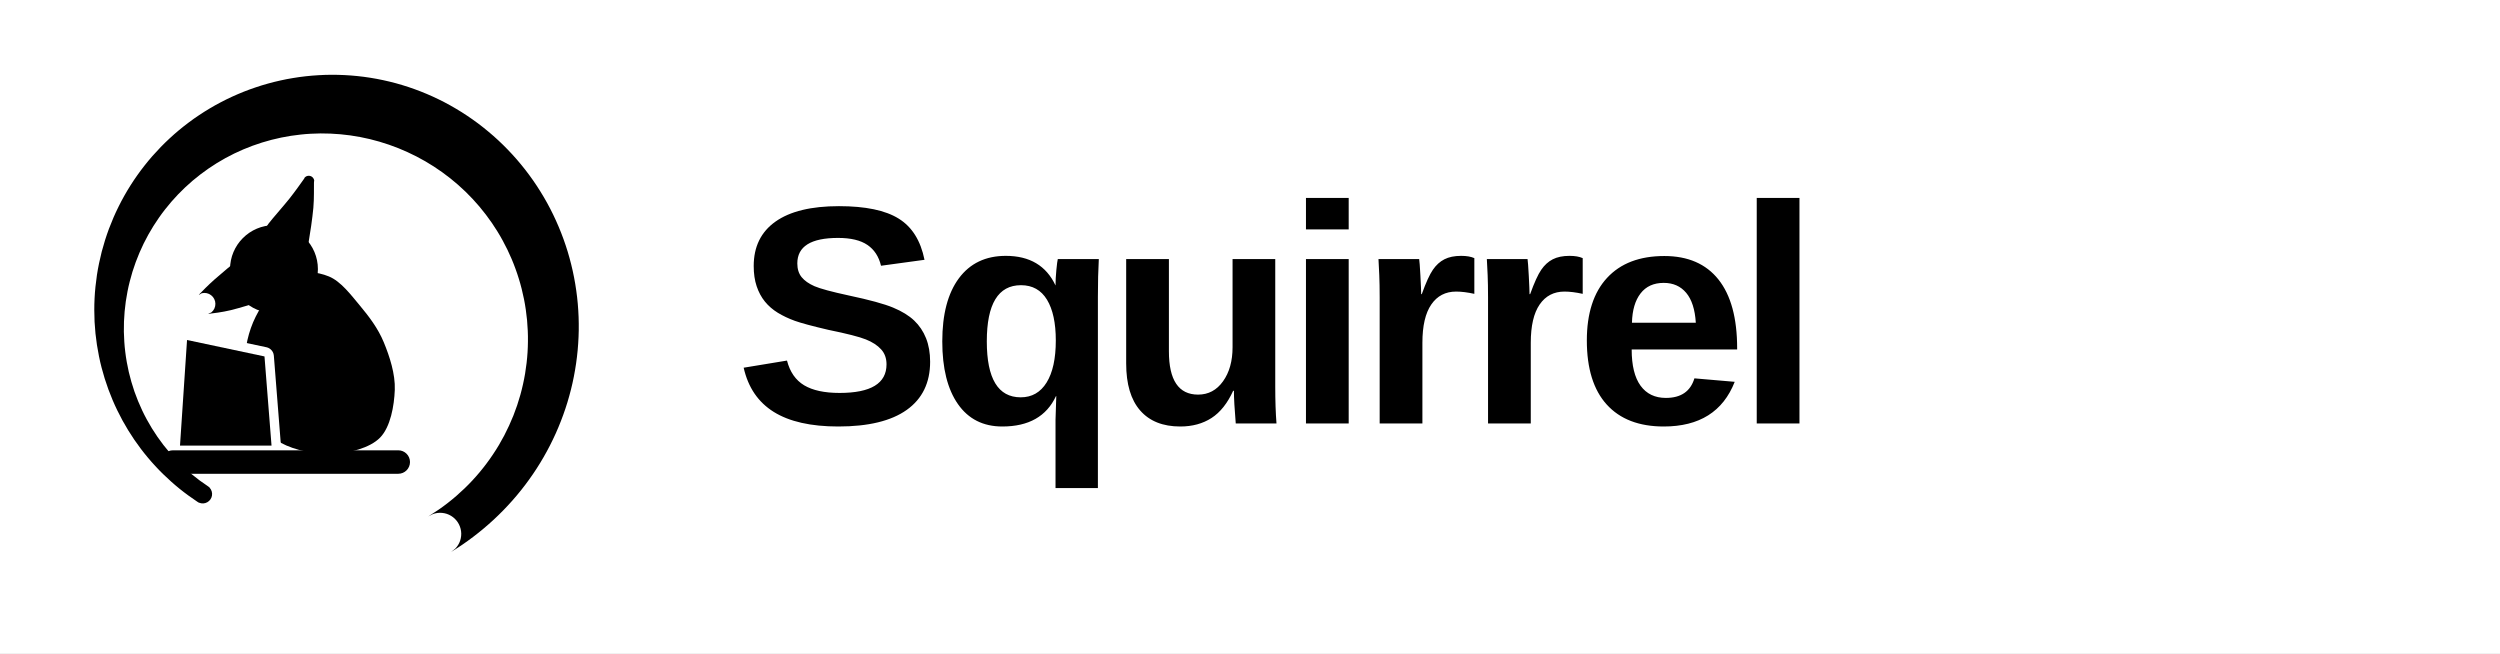
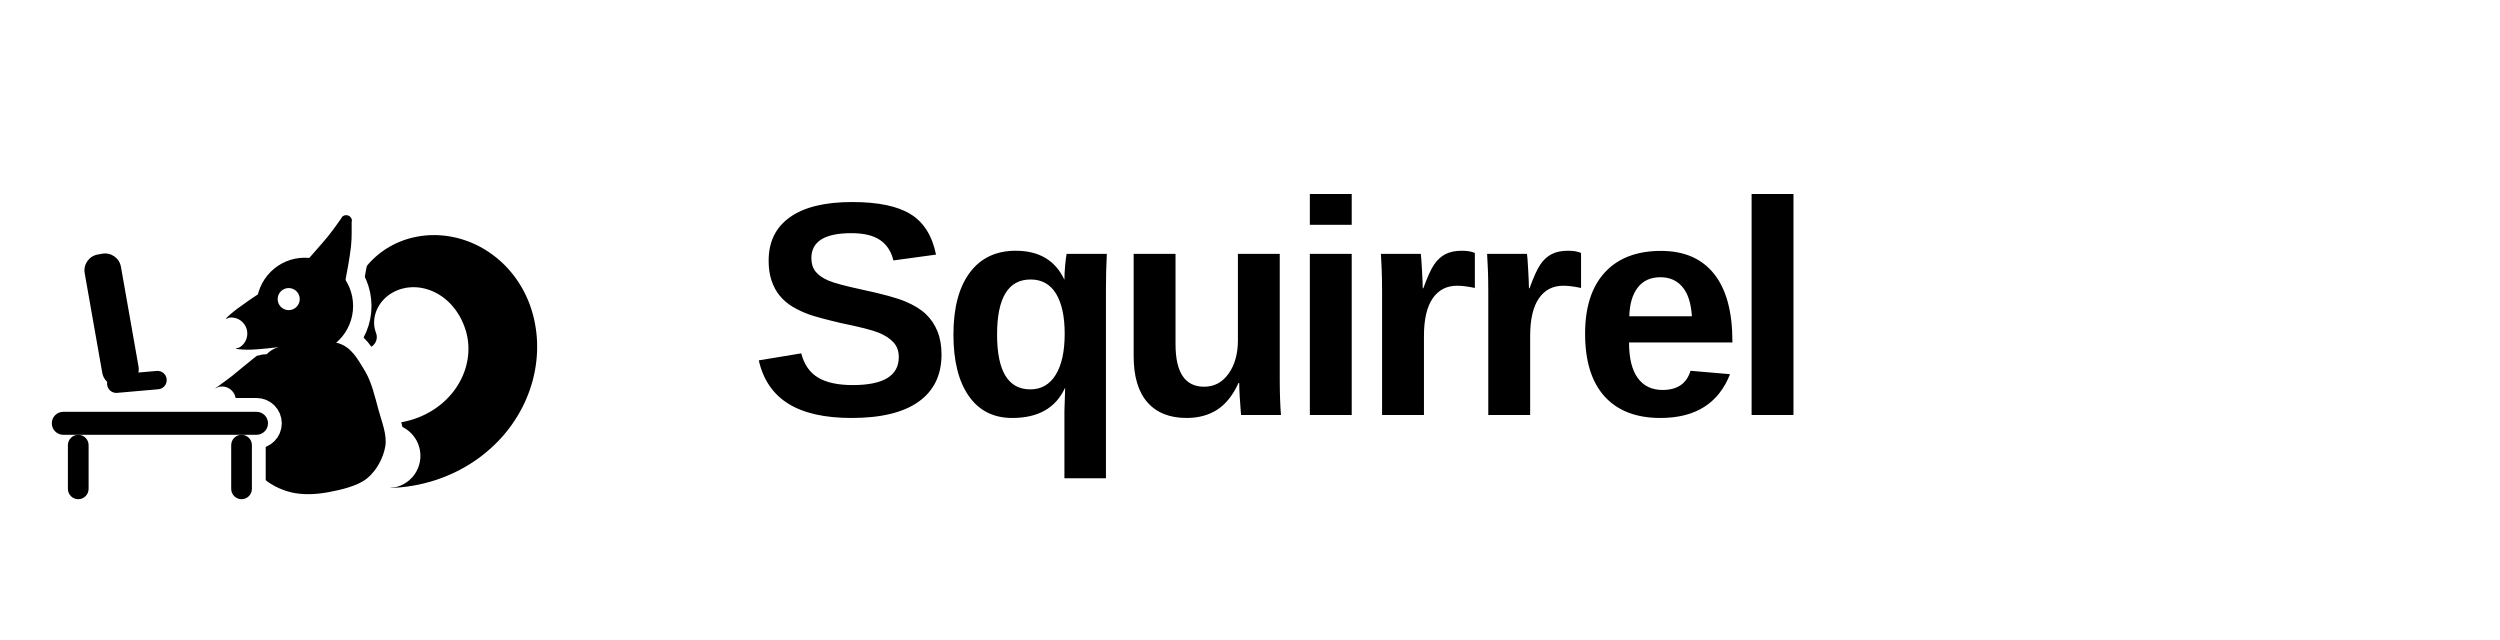
- <svg xmlns="http://www.w3.org/2000/svg" viewBox="0 0 980 256" width="980" height="256">
-   <rect width="980" height="256" fill="#FFFFFF" />
-   <g fill="#000000" transform="translate(8,10) scale(0.92)">
-     <path d="M183.74,224.17 C184.25,223.88 186.81,222.23 188.35,221.18 C189.89,220.12 191.47,218.99 192.98,217.84 C194.50,216.68 195.99,215.50 197.44,214.27 C198.90,213.05 200.33,211.79 201.72,210.50 C203.11,209.21 204.47,207.88 205.80,206.52 C207.12,205.16 208.42,203.77 209.67,202.35 C210.93,200.93 212.15,199.47 213.33,197.99 C214.51,196.51 215.66,195.00 216.76,193.46 C217.87,191.92 218.94,190.36 219.96,188.77 C220.99,187.18 221.98,185.56 222.92,183.92 C223.87,182.28 224.77,180.62 225.63,178.94 C226.49,177.25 227.31,175.55 228.09,173.82 C228.86,172.10 229.60,170.35 230.28,168.59 C230.97,166.83 231.61,165.05 232.21,163.26 C232.81,161.47 233.36,159.66 233.86,157.84 C234.37,156.02 234.83,154.18 235.24,152.34 C235.65,150.50 236.02,148.64 236.33,146.78 C236.65,144.92 236.92,143.05 237.14,141.17 C237.37,139.30 237.54,137.42 237.66,135.53 C237.79,133.65 237.87,131.76 237.90,129.87 C237.92,127.99 237.91,126.10 237.84,124.21 C237.77,122.32 237.65,120.44 237.49,118.56 C237.32,116.68 237.11,114.80 236.84,112.93 C236.58,111.06 236.27,109.20 235.91,107.35 C235.55,105.49 235.15,103.65 234.69,101.82 C234.24,99.99 233.73,98.16 233.19,96.36 C232.64,94.56 232.04,92.76 231.40,90.99 C230.76,89.22 230.07,87.46 229.33,85.72 C228.60,83.98 227.82,82.26 227.00,80.57 C226.18,78.87 225.31,77.20 224.40,75.55 C223.49,73.90 222.53,72.27 221.53,70.67 C220.54,69.07 219.50,67.50 218.42,65.95 C217.34,64.41 216.22,62.89 215.07,61.41 C213.91,59.93 212.71,58.47 211.48,57.05 C210.24,55.63 208.97,54.24 207.66,52.89 C206.36,51.54 205.01,50.22 203.64,48.94 C202.26,47.66 200.85,46.42 199.41,45.22 C197.97,44.01 196.50,42.85 195.00,41.72 C193.50,40.60 191.96,39.51 190.40,38.47 C188.85,37.43 187.26,36.43 185.65,35.48 C184.04,34.52 182.40,33.61 180.75,32.74 C179.09,31.88 177.41,31.06 175.71,30.28 C174.01,29.51 172.29,28.78 170.56,28.10 C168.82,27.42 167.07,26.79 165.30,26.20 C163.53,25.62 161.75,25.08 159.96,24.59 C158.16,24.11 156.35,23.67 154.54,23.28 C152.73,22.89 150.90,22.55 149.08,22.26 C147.25,21.97 145.41,21.73 143.57,21.54 C141.74,21.35 139.89,21.21 138.05,21.12 C136.21,21.03 134.37,20.99 132.53,20.99 C130.69,21.00 128.85,21.06 127.02,21.17 C125.19,21.27 123.36,21.43 121.54,21.63 C119.72,21.83 117.91,22.09 116.11,22.39 C114.31,22.68 112.51,23.03 110.74,23.43 C108.96,23.82 107.19,24.26 105.45,24.75 C103.70,25.23 101.96,25.77 100.25,26.35 C98.53,26.92 96.83,27.55 95.15,28.21 C93.48,28.88 91.82,29.59 90.18,30.34 C88.55,31.09 86.93,31.88 85.35,32.72 C83.76,33.55 82.19,34.42 80.66,35.34 C79.12,36.25 77.61,37.21 76.13,38.20 C74.64,39.18 73.19,40.21 71.77,41.28 C70.35,42.34 68.95,43.44 67.59,44.57 C66.23,45.70 64.90,46.87 63.61,48.07 C62.31,49.27 61.05,50.50 59.82,51.76 C58.60,53.02 57.41,54.31 56.25,55.62 C55.10,56.94 53.98,58.29 52.90,59.66 C51.82,61.03 50.77,62.43 49.77,63.85 C48.77,65.26 47.80,66.71 46.88,68.17 C45.95,69.64 45.06,71.13 44.22,72.63 C43.37,74.14 42.57,75.66 41.81,77.20 C41.04,78.74 40.32,80.30 39.64,81.87 C38.96,83.45 38.32,85.03 37.72,86.63 C37.13,88.23 36.57,89.85 36.06,91.47 C35.55,93.09 35.08,94.72 34.65,96.36 C34.23,98.00 33.85,99.65 33.51,101.30 C33.16,102.96 32.87,104.62 32.61,106.28 C32.36,107.94 32.15,109.61 31.98,111.27 C31.81,112.94 31.68,114.61 31.60,116.28 C31.52,117.94 31.47,119.61 31.48,121.27 C31.48,122.93 31.52,124.60 31.60,126.25 C31.69,127.90 31.82,129.56 31.98,131.20 C32.15,132.84 32.36,134.48 32.61,136.10 C32.86,137.73 33.15,139.35 33.48,140.95 C33.80,142.56 34.17,144.16 34.58,145.74 C34.99,147.32 35.44,148.89 35.92,150.44 C36.41,152.00 36.93,153.54 37.49,155.06 C38.05,156.59 38.65,158.09 39.28,159.58 C39.91,161.07 40.58,162.54 41.29,164.00 C41.99,165.45 42.73,166.88 43.50,168.29 C44.27,169.70 45.08,171.09 45.92,172.46 C46.76,173.82 47.63,175.17 48.53,176.49 C49.43,177.81 50.37,179.11 51.33,180.38 C52.29,181.65 53.29,182.89 54.31,184.11 C55.33,185.33 56.38,186.53 57.46,187.69 C58.53,188.86 59.64,189.99 60.77,191.10 C61.90,192.21 63.06,193.29 64.24,194.34 C65.42,195.39 66.62,196.42 67.85,197.41 C69.08,198.40 70.34,199.37 71.60,200.28 C72.86,201.20 74.63,202.41 75.39,202.92 C76.16,203.43 75.91,203.23 76.18,203.34 C76.46,203.45 76.75,203.54 77.04,203.58 C77.34,203.63 77.64,203.64 77.94,203.63 C78.23,203.61 78.54,203.55 78.82,203.47 C79.10,203.38 79.39,203.26 79.64,203.12 C79.90,202.97 80.15,202.79 80.37,202.59 C80.59,202.39 80.79,202.16 80.96,201.92 C81.13,201.68 81.28,201.41 81.39,201.13 C81.50,200.86 81.58,200.56 81.63,200.27 C81.68,199.98 81.69,199.67 81.67,199.37 C81.65,199.08 81.60,198.78 81.51,198.49 C81.43,198.21 81.31,197.93 81.16,197.67 C81.02,197.41 80.84,197.16 80.64,196.94 C80.44,196.72 80.68,196.87 79.96,196.35 C79.25,195.83 77.52,194.69 76.35,193.83 C75.18,192.96 74.06,192.08 72.95,191.16 C71.85,190.25 70.76,189.29 69.71,188.32 C68.65,187.34 67.62,186.33 66.62,185.29 C65.62,184.25 64.64,183.19 63.70,182.10 C62.75,181.01 61.83,179.89 60.95,178.75 C60.07,177.61 59.21,176.44 58.39,175.25 C57.57,174.06 56.78,172.85 56.02,171.62 C55.26,170.39 54.54,169.13 53.85,167.86 C53.16,166.59 52.50,165.30 51.88,163.99 C51.27,162.69 50.68,161.36 50.13,160.02 C49.58,158.69 49.07,157.33 48.59,155.97 C48.12,154.60 47.68,153.22 47.28,151.83 C46.88,150.44 46.51,149.04 46.18,147.63 C45.86,146.23 45.57,144.81 45.32,143.38 C45.07,141.96 44.85,140.53 44.68,139.10 C44.50,137.66 44.36,136.22 44.27,134.78 C44.17,133.34 44.11,131.90 44.08,130.45 C44.06,129.01 44.08,127.57 44.13,126.13 C44.19,124.69 44.28,123.25 44.41,121.81 C44.54,120.38 44.71,118.94 44.91,117.52 C45.12,116.09 45.36,114.67 45.64,113.26 C45.92,111.85 46.23,110.45 46.59,109.05 C46.94,107.66 47.33,106.28 47.75,104.90 C48.18,103.53 48.64,102.17 49.13,100.83 C49.63,99.48 50.16,98.15 50.72,96.83 C51.28,95.51 51.88,94.21 52.51,92.92 C53.14,91.64 53.81,90.37 54.50,89.12 C55.20,87.87 55.92,86.64 56.68,85.43 C57.44,84.22 58.23,83.03 59.05,81.86 C59.87,80.69 60.71,79.54 61.59,78.42 C62.47,77.29 63.37,76.19 64.30,75.12 C65.24,74.04 66.20,72.99 67.18,71.96 C68.16,70.94 69.18,69.93 70.21,68.96 C71.24,67.99 72.30,67.04 73.38,66.12 C74.47,65.20 75.57,64.31 76.70,63.45 C77.82,62.59 78.97,61.75 80.14,60.95 C81.30,60.15 82.49,59.37 83.69,58.63 C84.90,57.89 86.12,57.17 87.36,56.49 C88.60,55.81 89.86,55.16 91.13,54.54 C92.40,53.93 93.69,53.34 94.98,52.79 C96.28,52.24 97.60,51.72 98.92,51.23 C100.25,50.74 101.58,50.29 102.93,49.87 C104.27,49.45 105.63,49.06 107.00,48.71 C108.36,48.36 109.74,48.04 111.12,47.75 C112.50,47.47 113.88,47.22 115.28,47.00 C116.67,46.78 118.07,46.60 119.47,46.46 C120.87,46.31 122.27,46.19 123.68,46.12 C125.09,46.04 126.50,45.99 127.90,45.98 C129.31,45.97 130.72,46.00 132.13,46.06 C133.54,46.12 134.95,46.21 136.35,46.34 C137.75,46.47 139.16,46.63 140.55,46.82 C141.95,47.02 143.35,47.25 144.73,47.51 C146.12,47.78 147.50,48.07 148.88,48.40 C150.25,48.73 151.62,49.10 152.97,49.49 C154.33,49.89 155.68,50.32 157.02,50.78 C158.36,51.24 159.69,51.74 161.01,52.26 C162.32,52.79 163.63,53.35 164.92,53.94 C166.22,54.53 167.50,55.15 168.76,55.80 C170.03,56.46 171.28,57.14 172.51,57.85 C173.75,58.57 174.97,59.31 176.17,60.09 C177.37,60.87 178.55,61.67 179.72,62.51 C180.88,63.34 182.03,64.21 183.15,65.10 C184.28,66.00 185.38,66.92 186.47,67.87 C187.55,68.82 188.61,69.80 189.65,70.80 C190.68,71.81 191.70,72.84 192.69,73.90 C193.67,74.96 194.64,76.04 195.58,77.15 C196.51,78.26 197.42,79.40 198.31,80.56 C199.19,81.71 200.05,82.90 200.88,84.10 C201.70,85.31 202.50,86.53 203.27,87.78 C204.04,89.03 204.78,90.30 205.48,91.59 C206.19,92.88 206.86,94.19 207.51,95.52 C208.15,96.85 208.76,98.20 209.34,99.56 C209.91,100.92 210.46,102.30 210.96,103.70 C211.47,105.09 211.95,106.51 212.38,107.93 C212.82,109.35 213.23,110.79 213.59,112.24 C213.96,113.69 214.29,115.15 214.58,116.63 C214.87,118.10 215.13,119.58 215.34,121.07 C215.56,122.56 215.74,124.06 215.88,125.56 C216.02,127.06 216.12,128.58 216.18,130.09 C216.25,131.60 216.27,133.12 216.25,134.64 C216.24,136.16 216.18,137.69 216.09,139.21 C215.99,140.73 215.86,142.26 215.68,143.78 C215.51,145.30 215.29,146.82 215.04,148.33 C214.78,149.84 214.49,151.35 214.15,152.86 C213.82,154.36 213.44,155.86 213.03,157.35 C212.61,158.83 212.16,160.32 211.67,161.79 C211.17,163.25 210.64,164.71 210.07,166.16 C209.49,167.60 208.88,169.04 208.23,170.45 C207.58,171.87 206.89,173.28 206.17,174.66 C205.44,176.04 204.68,177.41 203.88,178.76 C203.08,180.11 202.24,181.44 201.36,182.74 C200.49,184.05 199.58,185.34 198.63,186.60 C197.69,187.86 196.71,189.10 195.70,190.31 C194.68,191.52 193.64,192.71 192.56,193.87 C191.48,195.03 190.36,196.16 189.22,197.26 C188.08,198.36 186.90,199.44 185.70,200.48 C184.50,201.52 183.26,202.53 182.00,203.51 C180.75,204.48 179.49,205.41 178.14,206.33 C176.80,207.26 174.33,208.77 173.93,209.08 C173.53,209.38 175.11,208.41 175.73,208.18 C176.36,207.95 177.03,207.78 177.69,207.70 C178.35,207.61 179.04,207.60 179.70,207.67 C180.37,207.73 181.04,207.87 181.68,208.08 C182.31,208.29 182.93,208.58 183.51,208.93 C184.08,209.28 184.62,209.70 185.10,210.16 C185.58,210.63 186.02,211.16 186.38,211.72 C186.75,212.28 187.05,212.89 187.28,213.52 C187.51,214.15 187.68,214.81 187.76,215.48 C187.85,216.14 187.86,216.83 187.79,217.49 C187.73,218.16 187.59,218.83 187.38,219.46 C187.17,220.10 186.88,220.72 186.53,221.29 C186.18,221.86 185.76,222.41 185.30,222.89 C184.83,223.37 183.23,224.45 183.74,224.17 Z" />
-     <path d="M144.70,119.40 C140.80,114.72 136.51,109.00 131.44,106.92 C126.37,104.84 119.48,104.06 114.28,106.92 C109.08,109.78 103.36,117.84 100.24,124.08 C97.12,130.32 95.56,137.60 95.56,144.36 C95.56,151.12 97.64,159.05 100.24,164.64 C102.84,170.23 105.70,174.91 111.16,177.90 C116.62,180.89 125.98,182.97 133.00,182.58 C140.02,182.19 148.86,180.11 153.28,175.56 C157.70,171.01 159.26,162.04 159.52,155.28 C159.78,148.52 157.31,140.98 154.84,135.00 C152.37,129.02 148.60,124.08 144.70,119.40 Z" />
-     <circle cx="108.04" cy="103.80" r="18.72" />
-     <path d="M93.13,99.53 C91.05,101.11 85.58,105.66 82.78,108.15 C79.98,110.63 77.22,113.45 76.31,114.43 C75.39,115.42 76.95,114.16 77.29,114.07 C77.63,113.99 77.98,113.95 78.33,113.94 C78.68,113.94 79.03,113.97 79.37,114.04 C79.71,114.11 80.05,114.23 80.37,114.37 C80.68,114.52 80.99,114.71 81.26,114.92 C81.54,115.13 81.79,115.38 82.02,115.65 C82.24,115.92 82.43,116.22 82.59,116.53 C82.74,116.84 82.86,117.17 82.95,117.51 C83.03,117.85 83.07,118.20 83.08,118.55 C83.08,118.90 83.05,119.25 82.98,119.59 C82.91,119.93 82.79,120.27 82.65,120.59 C82.50,120.90 82.31,121.21 82.10,121.48 C81.89,121.76 81.64,122.01 81.37,122.24 C81.10,122.46 79.12,122.96 80.49,122.81 C81.87,122.65 85.92,122.19 89.62,121.29 C93.32,120.40 100.18,118.29 102.67,117.43 C105.16,116.57 103.97,116.63 104.54,116.14 C105.11,115.65 105.64,115.08 106.08,114.47 C106.53,113.86 106.91,113.19 107.21,112.50 C107.51,111.81 107.73,111.07 107.87,110.33 C108.01,109.59 108.06,108.81 108.03,108.06 C108.00,107.31 107.88,106.54 107.68,105.82 C107.49,105.09 107.20,104.37 106.85,103.71 C106.49,103.04 106.05,102.41 105.56,101.84 C105.07,101.27 104.50,100.74 103.89,100.30 C103.28,99.85 102.61,99.47 101.92,99.17 C101.23,98.87 100.49,98.65 99.75,98.51 C99.01,98.37 98.23,98.32 97.48,98.35 C96.73,98.38 95.96,98.50 95.24,98.70 C94.51,98.89 95.20,97.96 93.13,99.53 Z" />
-     <path d="M122.86,91.95 C123.36,89.28 124.45,81.86 124.82,77.72 C125.19,73.57 125.02,68.95 125.08,67.10 C125.14,65.25 125.17,66.76 125.19,66.59 C125.21,66.41 125.20,66.24 125.18,66.06 C125.16,65.89 125.12,65.72 125.06,65.55 C125.00,65.39 124.92,65.23 124.82,65.09 C124.73,64.94 124.61,64.80 124.49,64.68 C124.37,64.56 124.22,64.45 124.08,64.36 C123.93,64.27 123.76,64.19 123.60,64.14 C123.44,64.09 123.26,64.05 123.09,64.03 C122.91,64.01 122.74,64.02 122.56,64.04 C122.39,64.06 122.22,64.10 122.05,64.16 C121.89,64.22 121.73,64.30 121.59,64.40 C121.44,64.49 121.30,64.61 121.18,64.73 C121.06,64.85 120.95,65.00 120.86,65.14 C120.77,65.29 121.67,64.19 120.64,65.62 C119.61,67.05 117.15,70.59 114.66,73.72 C112.17,76.86 107.30,82.33 105.70,84.45 C104.11,86.57 105.21,85.77 105.08,86.45 C104.96,87.13 104.90,87.85 104.93,88.54 C104.95,89.23 105.06,89.94 105.24,90.61 C105.42,91.28 105.68,91.95 106.00,92.57 C106.32,93.18 106.73,93.77 107.18,94.30 C107.63,94.82 108.16,95.31 108.71,95.73 C109.27,96.14 109.89,96.50 110.53,96.78 C111.16,97.05 111.85,97.27 112.53,97.40 C113.21,97.52 113.93,97.58 114.62,97.55 C115.31,97.53 116.02,97.42 116.69,97.24 C117.36,97.06 118.03,96.80 118.65,96.48 C119.26,96.16 119.85,95.75 120.38,95.30 C120.90,94.85 121.39,94.32 121.81,93.77 C122.22,93.21 122.35,94.63 122.86,91.95 Z" />
-     <g stroke="#FFFFFF" stroke-width="8" stroke-linejoin="round" paint-order="stroke fill">
-       <path d="M71 134 L104 141 L107 179 L68 179 Z" />
+ <svg xmlns="http://www.w3.org/2000/svg" viewBox="0 0 1000 256" width="1000" height="256">
+   <rect width="1000" height="256" fill="#FFFFFF" />
+   <g fill="#000000" transform="translate(6,12) scale(0.92)">
+     <path d="M162.89,199.14 C162.76,199.20 164.39,199.08 165.20,199.03 C166.01,198.98 166.90,198.91 167.74,198.83 C168.59,198.75 169.43,198.65 170.26,198.54 C171.10,198.43 171.93,198.31 172.75,198.17 C173.58,198.03 174.40,197.87 175.22,197.71 C176.03,197.54 176.84,197.36 177.65,197.16 C178.45,196.97 179.25,196.76 180.05,196.53 C180.84,196.31 181.62,196.08 182.40,195.83 C183.18,195.58 183.96,195.32 184.72,195.04 C185.49,194.77 186.25,194.48 187.00,194.18 C187.76,193.88 188.50,193.57 189.24,193.24 C189.97,192.92 190.70,192.58 191.42,192.23 C192.14,191.88 192.86,191.52 193.56,191.15 C194.27,190.77 194.96,190.39 195.65,189.99 C196.33,189.60 197.01,189.19 197.68,188.78 C198.35,188.36 199.01,187.93 199.66,187.49 C200.31,187.05 200.95,186.60 201.58,186.15 C202.21,185.69 202.83,185.22 203.44,184.74 C204.05,184.26 204.65,183.77 205.24,183.27 C205.83,182.78 206.41,182.27 206.98,181.75 C207.55,181.24 208.10,180.71 208.65,180.18 C209.20,179.65 209.73,179.11 210.26,178.56 C210.78,178.01 211.29,177.45 211.80,176.89 C212.30,176.32 212.79,175.75 213.27,175.17 C213.74,174.59 214.21,174.00 214.67,173.41 C215.12,172.82 215.56,172.22 216.00,171.61 C216.43,171.00 216.85,170.39 217.25,169.77 C217.66,169.15 218.05,168.53 218.44,167.90 C218.82,167.27 219.19,166.64 219.54,166.00 C219.90,165.36 220.25,164.71 220.58,164.06 C220.91,163.42 221.23,162.76 221.54,162.11 C221.84,161.45 222.14,160.79 222.42,160.12 C222.70,159.46 222.97,158.79 223.22,158.12 C223.48,157.45 223.72,156.78 223.95,156.10 C224.18,155.42 224.40,154.74 224.60,154.06 C224.81,153.38 225.00,152.70 225.18,152.02 C225.35,151.33 225.52,150.65 225.67,149.96 C225.82,149.27 225.96,148.59 226.09,147.90 C226.22,147.21 226.33,146.52 226.43,145.83 C226.53,145.14 226.62,144.45 226.69,143.77 C226.77,143.08 226.83,142.39 226.88,141.70 C226.93,141.01 226.96,140.33 226.99,139.64 C227.01,138.96 227.02,138.27 227.02,137.59 C227.02,136.91 227.00,136.23 226.98,135.55 C226.95,134.87 226.91,134.20 226.86,133.52 C226.81,132.85 226.74,132.18 226.67,131.51 C226.59,130.85 226.50,130.18 226.40,129.52 C226.30,128.86 226.19,128.20 226.06,127.55 C225.94,126.90 225.80,126.25 225.66,125.61 C225.51,124.96 225.35,124.32 225.18,123.69 C225.01,123.05 224.83,122.42 224.63,121.80 C224.44,121.17 224.23,120.55 224.01,119.94 C223.80,119.33 223.57,118.72 223.33,118.12 C223.09,117.52 222.83,116.93 222.57,116.34 C222.31,115.75 222.03,115.17 221.75,114.60 C221.47,114.03 221.17,113.46 220.87,112.90 C220.56,112.34 220.24,111.79 219.92,111.25 C219.59,110.71 219.26,110.18 218.92,109.65 C218.57,109.13 218.22,108.61 217.86,108.10 C217.49,107.59 217.12,107.09 216.74,106.60 C216.36,106.11 215.97,105.63 215.58,105.16 C215.18,104.69 214.78,104.22 214.37,103.77 C213.95,103.32 213.53,102.87 213.11,102.44 C212.68,102.01 212.25,101.58 211.81,101.17 C211.37,100.76 210.92,100.35 210.47,99.96 C210.01,99.57 209.55,99.18 209.09,98.81 C208.62,98.44 208.15,98.08 207.68,97.73 C207.20,97.37 206.72,97.03 206.24,96.70 C205.75,96.37 205.26,96.05 204.76,95.74 C204.27,95.44 203.77,95.14 203.27,94.85 C202.77,94.56 202.26,94.29 201.75,94.02 C201.24,93.76 200.73,93.50 200.21,93.26 C199.70,93.02 199.18,92.78 198.66,92.56 C198.14,92.34 197.61,92.13 197.09,91.93 C196.56,91.73 196.04,91.54 195.51,91.37 C194.98,91.19 194.45,91.02 193.92,90.87 C193.39,90.71 192.86,90.57 192.33,90.43 C191.80,90.30 191.26,90.18 190.73,90.07 C190.20,89.95 189.67,89.85 189.14,89.76 C188.61,89.67 188.07,89.59 187.54,89.52 C187.01,89.45 186.48,89.39 185.96,89.34 C185.43,89.29 184.90,89.26 184.38,89.23 C183.85,89.20 183.33,89.18 182.81,89.17 C182.29,89.16 181.77,89.17 181.25,89.18 C180.74,89.19 180.22,89.21 179.71,89.24 C179.20,89.27 178.69,89.32 178.19,89.37 C177.68,89.42 177.18,89.48 176.68,89.54 C176.18,89.61 175.69,89.69 175.20,89.78 C174.71,89.86 174.22,89.96 173.74,90.07 C173.25,90.17 172.78,90.28 172.30,90.40 C171.83,90.53 171.36,90.66 170.89,90.79 C170.43,90.93 169.97,91.08 169.51,91.23 C169.06,91.39 168.61,91.55 168.16,91.72 C167.72,91.89 167.28,92.06 166.85,92.25 C166.41,92.43 165.99,92.62 165.56,92.82 C165.14,93.02 164.72,93.23 164.31,93.44 C163.90,93.65 163.50,93.87 163.10,94.09 C162.70,94.32 162.31,94.55 161.92,94.79 C161.53,95.02 161.15,95.27 160.78,95.51 C160.41,95.76 160.04,96.02 159.68,96.28 C159.32,96.54 158.97,96.80 158.62,97.07 C158.27,97.34 157.93,97.62 157.60,97.90 C157.26,98.18 156.94,98.46 156.62,98.75 C156.30,99.04 155.98,99.33 155.68,99.63 C155.37,99.93 155.07,100.23 154.78,100.53 C154.49,100.84 154.20,101.15 153.92,101.46 C153.64,101.77 153.37,102.09 153.11,102.41 C152.84,102.73 152.59,103.05 152.34,103.37 C152.09,103.70 151.84,104.02 151.61,104.35 C151.37,104.68 151.14,105.02 150.92,105.35 C150.70,105.69 150.48,106.02 150.28,106.36 C150.07,106.70 149.87,107.04 149.67,107.38 C149.48,107.73 149.29,108.07 149.11,108.42 C148.93,108.76 148.76,109.11 148.60,109.46 C148.43,109.80 148.27,110.15 148.12,110.50 C147.97,110.85 147.82,111.20 147.68,111.55 C147.54,111.90 147.41,112.26 147.29,112.61 C147.16,112.96 147.04,113.31 146.93,113.67 C146.82,114.02 146.71,114.37 146.61,114.72 C146.51,115.08 146.42,115.43 146.33,115.78 C146.25,116.13 146.17,116.48 146.09,116.84 C146.02,117.19 145.95,117.54 145.89,117.89 C145.83,118.24 145.77,118.59 145.72,118.94 C145.67,119.28 145.63,119.63 145.59,119.98 C145.55,120.32 145.52,120.67 145.49,121.01 C145.47,121.36 145.45,121.70 145.43,122.04 C145.42,122.39 145.41,122.73 145.40,123.06 C145.40,123.40 145.40,123.74 145.40,124.08 C145.41,124.41 145.42,124.75 145.44,125.08 C145.46,125.41 145.48,125.74 145.50,126.07 C145.53,126.40 145.56,126.73 145.60,127.05 C145.63,127.38 145.68,127.70 145.72,128.02 C145.77,128.34 145.82,128.66 145.87,128.98 C145.93,129.29 145.99,129.61 146.05,129.92 C146.12,130.23 146.18,130.55 146.26,130.85 C146.33,131.16 146.41,131.47 146.49,131.77 C146.57,132.08 146.65,132.38 146.74,132.68 C146.83,132.98 146.93,133.27 147.02,133.57 C147.12,133.86 147.23,134.17 147.33,134.44 C147.43,134.72 147.49,134.92 147.62,135.22 C147.75,135.52 147.92,135.91 148.13,136.22 C148.33,136.53 148.57,136.82 148.84,137.08 C149.11,137.34 149.41,137.57 149.73,137.76 C150.05,137.95 150.40,138.11 150.75,138.23 C151.10,138.34 151.48,138.42 151.85,138.45 C152.22,138.49 152.60,138.48 152.97,138.43 C153.33,138.38 153.70,138.29 154.05,138.16 C154.40,138.03 154.74,137.85 155.05,137.65 C155.36,137.45 155.65,137.20 155.91,136.94 C156.17,136.67 156.40,136.36 156.59,136.05 C156.78,135.73 156.94,135.38 157.06,135.03 C157.17,134.67 157.25,134.30 157.28,133.93 C157.32,133.56 157.31,133.18 157.26,132.81 C157.21,132.44 157.07,132.01 156.99,131.73 C156.91,131.44 156.83,131.31 156.76,131.12 C156.70,130.92 156.65,130.76 156.60,130.58 C156.54,130.39 156.50,130.21 156.45,130.02 C156.41,129.84 156.37,129.65 156.34,129.46 C156.30,129.27 156.27,129.08 156.25,128.89 C156.22,128.70 156.20,128.50 156.18,128.31 C156.16,128.11 156.15,127.92 156.14,127.72 C156.14,127.52 156.13,127.32 156.13,127.12 C156.13,126.93 156.14,126.73 156.15,126.53 C156.16,126.33 156.17,126.13 156.19,125.93 C156.21,125.72 156.24,125.52 156.27,125.32 C156.29,125.12 156.33,124.92 156.37,124.72 C156.40,124.52 156.45,124.32 156.49,124.12 C156.54,123.92 156.59,123.72 156.65,123.52 C156.70,123.32 156.76,123.12 156.83,122.93 C156.89,122.73 156.96,122.53 157.04,122.34 C157.11,122.14 157.19,121.95 157.27,121.75 C157.35,121.56 157.44,121.37 157.53,121.18 C157.62,120.99 157.72,120.80 157.82,120.61 C157.92,120.43 158.02,120.24 158.13,120.06 C158.23,119.87 158.35,119.69 158.46,119.51 C158.58,119.33 158.70,119.15 158.82,118.98 C158.94,118.80 159.07,118.63 159.20,118.46 C159.33,118.29 159.47,118.12 159.61,117.95 C159.75,117.79 159.89,117.62 160.04,117.46 C160.18,117.30 160.33,117.15 160.48,116.99 C160.64,116.83 160.79,116.68 160.95,116.53 C161.11,116.38 161.27,116.24 161.44,116.09 C161.61,115.95 161.78,115.81 161.95,115.67 C162.12,115.53 162.29,115.40 162.47,115.27 C162.65,115.14 162.83,115.01 163.01,114.89 C163.20,114.76 163.38,114.64 163.57,114.53 C163.76,114.41 163.95,114.30 164.14,114.19 C164.34,114.08 164.53,113.97 164.73,113.87 C164.93,113.76 165.13,113.66 165.33,113.57 C165.53,113.47 165.74,113.38 165.94,113.29 C166.15,113.21 166.36,113.12 166.57,113.04 C166.78,112.96 166.99,112.89 167.20,112.81 C167.41,112.74 167.63,112.67 167.84,112.61 C168.06,112.54 168.28,112.48 168.50,112.43 C168.72,112.37 168.94,112.32 169.16,112.27 C169.38,112.22 169.60,112.17 169.82,112.13 C170.05,112.09 170.27,112.06 170.50,112.02 C170.72,111.99 170.95,111.96 171.18,111.94 C171.40,111.91 171.63,111.89 171.86,111.88 C172.08,111.86 172.31,111.85 172.54,111.84 C172.77,111.83 173.00,111.83 173.23,111.83 C173.46,111.83 173.69,111.83 173.92,111.84 C174.15,111.84 174.38,111.86 174.61,111.87 C174.84,111.89 175.07,111.91 175.30,111.93 C175.53,111.95 175.76,111.98 175.99,112.01 C176.22,112.04 176.44,112.08 176.67,112.12 C176.90,112.16 177.13,112.20 177.36,112.25 C177.59,112.30 177.81,112.35 178.04,112.40 C178.27,112.46 178.49,112.52 178.72,112.58 C178.94,112.64 179.17,112.71 179.39,112.78 C179.62,112.85 179.84,112.92 180.06,113.00 C180.28,113.08 180.50,113.16 180.72,113.24 C180.94,113.33 181.16,113.42 181.38,113.51 C181.60,113.60 181.82,113.70 182.03,113.80 C182.25,113.90 182.46,114.00 182.68,114.11 C182.89,114.21 183.10,114.32 183.31,114.44 C183.52,114.55 183.73,114.67 183.94,114.79 C184.15,114.91 184.35,115.03 184.56,115.16 C184.76,115.29 184.97,115.42 185.17,115.55 C185.37,115.69 185.57,115.83 185.77,115.97 C185.96,116.11 186.16,116.25 186.36,116.40 C186.55,116.55 186.74,116.70 186.94,116.86 C187.13,117.01 187.32,117.17 187.50,117.33 C187.69,117.49 187.88,117.65 188.06,117.82 C188.24,117.99 188.43,118.16 188.61,118.33 C188.79,118.51 188.96,118.68 189.14,118.86 C189.31,119.04 189.49,119.23 189.66,119.41 C189.83,119.60 190.00,119.79 190.17,119.98 C190.33,120.17 190.50,120.37 190.66,120.57 C190.82,120.76 190.99,120.97 191.14,121.17 C191.30,121.38 191.46,121.58 191.61,121.79 C191.76,122.00 191.91,122.22 192.06,122.43 C192.21,122.65 192.36,122.87 192.50,123.09 C192.64,123.31 192.78,123.54 192.92,123.77 C193.06,124.00 193.20,124.23 193.33,124.46 C193.46,124.70 193.59,124.93 193.72,125.17 C193.85,125.41 193.97,125.66 194.10,125.90 C194.22,126.15 194.34,126.40 194.45,126.65 C194.57,126.90 194.68,127.15 194.79,127.41 C194.90,127.67 195.01,127.93 195.11,128.19 C195.22,128.45 195.32,128.72 195.42,128.99 C195.52,129.26 195.61,129.53 195.70,129.80 C195.79,130.08 195.88,130.36 195.97,130.64 C196.05,130.92 196.13,131.20 196.21,131.48 C196.29,131.77 196.36,132.06 196.43,132.35 C196.50,132.64 196.56,132.94 196.62,133.23 C196.68,133.53 196.73,133.83 196.78,134.13 C196.83,134.44 196.88,134.74 196.92,135.05 C196.96,135.36 196.99,135.67 197.02,135.98 C197.05,136.29 197.08,136.61 197.10,136.93 C197.11,137.24 197.13,137.56 197.14,137.89 C197.14,138.21 197.15,138.53 197.14,138.86 C197.14,139.18 197.13,139.51 197.12,139.84 C197.10,140.17 197.08,140.50 197.06,140.83 C197.03,141.17 197.00,141.50 196.96,141.84 C196.92,142.17 196.88,142.51 196.83,142.85 C196.77,143.19 196.72,143.52 196.65,143.86 C196.59,144.20 196.52,144.55 196.44,144.89 C196.37,145.23 196.29,145.57 196.20,145.91 C196.11,146.26 196.01,146.60 195.91,146.94 C195.80,147.29 195.69,147.63 195.58,147.98 C195.46,148.32 195.34,148.66 195.21,149.01 C195.08,149.35 194.94,149.69 194.80,150.04 C194.65,150.38 194.50,150.72 194.34,151.06 C194.18,151.40 194.02,151.74 193.85,152.08 C193.67,152.42 193.49,152.76 193.31,153.09 C193.12,153.43 192.93,153.77 192.72,154.10 C192.52,154.43 192.32,154.76 192.10,155.09 C191.88,155.42 191.66,155.75 191.43,156.08 C191.20,156.40 190.96,156.73 190.72,157.05 C190.47,157.37 190.22,157.68 189.96,158.00 C189.70,158.31 189.44,158.62 189.16,158.93 C188.89,159.24 188.61,159.55 188.32,159.85 C188.03,160.15 187.74,160.45 187.44,160.74 C187.13,161.04 186.82,161.33 186.51,161.61 C186.19,161.90 185.87,162.18 185.54,162.46 C185.21,162.73 184.87,163.01 184.53,163.27 C184.18,163.54 183.83,163.80 183.47,164.06 C183.12,164.32 182.75,164.57 182.38,164.82 C182.01,165.07 181.63,165.31 181.25,165.54 C180.86,165.78 180.47,166.01 180.08,166.23 C179.68,166.45 179.28,166.67 178.87,166.88 C178.46,167.09 178.04,167.30 177.62,167.49 C177.20,167.69 176.78,167.88 176.34,168.07 C175.91,168.25 175.47,168.43 175.03,168.59 C174.58,168.76 174.13,168.93 173.68,169.08 C173.23,169.23 172.77,169.38 172.30,169.52 C171.84,169.66 171.37,169.79 170.89,169.91 C170.42,170.03 169.94,170.14 169.46,170.25 C168.97,170.35 168.48,170.45 167.99,170.54 C167.50,170.63 167.00,170.70 166.50,170.77 C166.00,170.84 165.50,170.91 164.99,170.96 C164.49,171.01 164.02,171.05 163.46,171.08 C162.91,171.12 161.44,171.11 161.66,171.16 C161.88,171.21 163.76,171.19 164.78,171.38 C165.81,171.56 166.83,171.87 167.79,172.28 C168.74,172.69 169.67,173.22 170.51,173.83 C171.35,174.44 172.14,175.16 172.82,175.95 C173.51,176.73 174.12,177.61 174.61,178.52 C175.10,179.44 175.50,180.43 175.77,181.43 C176.05,182.43 176.22,183.49 176.26,184.53 C176.31,185.57 176.24,186.64 176.05,187.66 C175.86,188.68 175.55,189.71 175.15,190.66 C174.74,191.61 174.21,192.55 173.60,193.39 C172.99,194.23 172.26,195.02 171.48,195.70 C170.70,196.38 169.82,196.99 168.90,197.48 C167.99,197.97 166.99,198.37 165.99,198.65 C164.99,198.92 163.03,199.07 162.89,199.14 Z" />
+     <g fill="#FFFFFF" stroke="#FFFFFF" stroke-width="16" stroke-linejoin="round" stroke-linecap="round">
+       <path d="M140.00,136.00 C146.33,137.67 149.00,143.17 152.00,148.00 C155.00,152.83 156.50,159.50 158.00,165.00 C159.50,170.50 161.83,176.00 161.00,181.00 C160.17,186.00 157.17,191.67 153.00,195.00 C148.83,198.33 141.50,200.00 136.00,201.00 C130.50,202.00 124.83,202.17 120.00,201.00 C115.17,199.83 110.33,197.33 107.00,194.00 C103.67,190.67 101.33,185.67 100.00,181.00 C98.67,176.33 98.33,171.17 99.00,166.00 C99.67,160.83 101.50,154.67 104.00,150.00 C106.50,145.33 108.00,140.33 114.00,138.00 C120.00,135.67 133.67,134.33 140.00,136.00 Z" />
+       <circle cx="126.00" cy="120.00" r="21.00" />
+       <path d="M106.73,114.25 C104.63,115.49 99.33,119.19 96.84,121.04 C94.35,122.89 92.37,124.69 91.79,125.36 C91.20,126.02 92.80,125.08 93.32,125.03 C93.84,124.98 94.37,124.99 94.89,125.06 C95.40,125.12 95.92,125.25 96.41,125.43 C96.90,125.61 97.38,125.85 97.81,126.13 C98.25,126.41 98.66,126.75 99.02,127.12 C99.38,127.50 99.71,127.92 99.98,128.36 C100.25,128.81 100.48,129.29 100.64,129.79 C100.80,130.28 100.92,130.80 100.97,131.32 C101.02,131.84 101.01,132.37 100.94,132.89 C100.88,133.40 100.75,133.92 100.57,134.41 C100.39,134.90 100.15,135.38 99.87,135.81 C99.59,136.25 99.25,136.66 98.88,137.02 C98.50,137.38 98.08,137.71 97.64,137.98 C97.19,138.25 95.29,138.48 96.21,138.64 C97.13,138.80 99.99,139.11 103.16,138.96 C106.34,138.81 112.84,138.16 115.27,137.75 C117.71,137.34 117.00,137.01 117.78,136.50 C118.56,136.00 119.30,135.39 119.95,134.73 C120.59,134.07 121.18,133.31 121.66,132.52 C122.15,131.73 122.55,130.86 122.85,129.98 C123.14,129.11 123.34,128.17 123.44,127.25 C123.53,126.33 123.52,125.37 123.40,124.45 C123.29,123.53 123.06,122.60 122.75,121.73 C122.43,120.86 122.01,120.00 121.50,119.22 C121.00,118.44 120.39,117.70 119.73,117.05 C119.07,116.41 118.31,115.82 117.52,115.34 C116.73,114.85 115.86,114.45 114.98,114.15 C114.11,113.86 113.17,113.66 112.25,113.56 C111.33,113.47 110.37,113.48 109.45,113.60 C108.53,113.71 108.83,113.01 106.73,114.25 Z" />
+       <path d="M143.63,108.98 C144.22,106.19 145.63,98.28 146.09,94.08 C146.55,89.88 146.31,85.60 146.37,83.79 C146.44,81.98 146.47,83.43 146.49,83.24 C146.51,83.06 146.50,82.87 146.48,82.68 C146.46,82.50 146.41,82.31 146.35,82.14 C146.28,81.97 146.20,81.79 146.10,81.64 C146.00,81.48 145.87,81.34 145.74,81.21 C145.61,81.08 145.46,80.96 145.30,80.86 C145.14,80.77 144.97,80.69 144.79,80.63 C144.61,80.57 144.43,80.53 144.24,80.51 C144.06,80.49 143.87,80.50 143.68,80.52 C143.50,80.54 143.31,80.59 143.14,80.65 C142.97,80.72 142.79,80.80 142.64,80.90 C142.48,81.00 142.34,81.13 142.21,81.26 C142.08,81.39 141.96,81.54 141.86,81.70 C141.77,81.86 142.62,80.84 141.63,82.21 C140.64,83.58 138.45,86.78 135.91,89.92 C133.37,93.05 128.08,98.83 126.37,101.02 C124.67,103.21 125.85,102.35 125.70,103.04 C125.56,103.73 125.49,104.45 125.50,105.16 C125.51,105.86 125.61,106.58 125.77,107.27 C125.94,107.95 126.19,108.63 126.51,109.26 C126.83,109.89 127.22,110.50 127.67,111.04 C128.12,111.59 128.64,112.09 129.20,112.52 C129.76,112.95 130.38,113.33 131.02,113.63 C131.66,113.92 132.35,114.15 133.04,114.30 C133.73,114.44 134.45,114.51 135.16,114.50 C135.86,114.49 136.58,114.39 137.27,114.23 C137.95,114.06 138.63,113.81 139.26,113.49 C139.89,113.17 140.50,112.78 141.04,112.33 C141.59,111.88 142.09,111.36 142.52,110.80 C142.95,110.24 143.03,111.77 143.63,108.98 Z" />
+       <path d="M104.17,142.41 C102.21,143.90 97.05,148.30 94.24,150.51 C91.43,152.71 88.26,154.86 87.32,155.63 C86.37,156.41 88.15,155.28 88.58,155.17 C89.01,155.07 89.47,155.01 89.91,155.00 C90.36,154.99 90.81,155.04 91.25,155.13 C91.68,155.22 92.12,155.37 92.52,155.56 C92.93,155.74 93.32,155.98 93.67,156.25 C94.02,156.53 94.35,156.85 94.63,157.19 C94.92,157.53 95.17,157.92 95.37,158.32 C95.57,158.71 95.72,159.15 95.83,159.58 C95.93,160.01 95.99,160.47 96.00,160.91 C96.01,161.36 95.96,161.81 95.87,162.25 C95.78,162.68 95.63,163.12 95.44,163.52 C95.26,163.93 95.02,164.32 94.75,164.67 C94.47,165.02 94.15,165.35 93.81,165.63 C93.47,165.92 91.36,166.72 92.68,166.37 C94.01,166.01 98.23,164.95 101.76,163.49 C105.28,162.03 111.56,158.79 113.83,157.59 C116.11,156.40 114.93,156.80 115.40,156.33 C115.87,155.85 116.30,155.31 116.65,154.74 C117.00,154.18 117.29,153.56 117.51,152.92 C117.73,152.29 117.88,151.62 117.95,150.96 C118.02,150.29 118.02,149.60 117.94,148.94 C117.86,148.28 117.70,147.61 117.48,146.98 C117.25,146.35 116.95,145.73 116.59,145.17 C116.23,144.60 115.80,144.07 115.33,143.60 C114.85,143.13 114.31,142.70 113.74,142.35 C113.18,142.00 112.56,141.71 111.92,141.49 C111.29,141.27 110.62,141.12 109.96,141.05 C109.29,140.98 108.60,140.98 107.94,141.06 C107.28,141.14 106.61,141.30 105.98,141.52 C105.35,141.75 106.12,140.91 104.17,142.41 Z" />
    </g>
-     <rect x="60" y="181" width="106" height="10" rx="5" />
+     <g>
+       <path d="M140.00,136.00 C146.33,137.67 149.00,143.17 152.00,148.00 C155.00,152.83 156.50,159.50 158.00,165.00 C159.50,170.50 161.83,176.00 161.00,181.00 C160.17,186.00 157.17,191.67 153.00,195.00 C148.83,198.33 141.50,200.00 136.00,201.00 C130.50,202.00 124.83,202.17 120.00,201.00 C115.17,199.83 110.33,197.33 107.00,194.00 C103.67,190.67 101.33,185.67 100.00,181.00 C98.67,176.33 98.33,171.17 99.00,166.00 C99.67,160.83 101.50,154.67 104.00,150.00 C106.50,145.33 108.00,140.33 114.00,138.00 C120.00,135.67 133.67,134.33 140.00,136.00 Z" />
+       <circle cx="126.00" cy="120.00" r="21.00" />
+       <path d="M106.73,114.25 C104.63,115.49 99.33,119.19 96.84,121.04 C94.35,122.89 92.37,124.69 91.79,125.36 C91.20,126.02 92.80,125.08 93.32,125.03 C93.84,124.98 94.37,124.99 94.89,125.06 C95.40,125.12 95.92,125.25 96.41,125.43 C96.90,125.61 97.38,125.85 97.81,126.13 C98.25,126.41 98.66,126.75 99.02,127.12 C99.38,127.50 99.71,127.92 99.98,128.36 C100.25,128.81 100.48,129.29 100.64,129.79 C100.80,130.28 100.92,130.80 100.97,131.32 C101.02,131.84 101.01,132.37 100.94,132.89 C100.88,133.40 100.75,133.92 100.57,134.41 C100.39,134.90 100.15,135.38 99.87,135.81 C99.59,136.25 99.25,136.66 98.88,137.02 C98.50,137.38 98.08,137.71 97.64,137.98 C97.19,138.25 95.29,138.48 96.21,138.64 C97.13,138.80 99.99,139.11 103.16,138.96 C106.34,138.81 112.84,138.16 115.27,137.75 C117.71,137.34 117.00,137.01 117.78,136.50 C118.56,136.00 119.30,135.39 119.95,134.73 C120.59,134.07 121.18,133.31 121.66,132.52 C122.15,131.73 122.55,130.86 122.85,129.98 C123.14,129.11 123.34,128.17 123.44,127.25 C123.53,126.33 123.52,125.37 123.40,124.45 C123.29,123.53 123.06,122.60 122.75,121.73 C122.43,120.86 122.01,120.00 121.50,119.22 C121.00,118.44 120.39,117.70 119.73,117.05 C119.07,116.41 118.31,115.82 117.52,115.34 C116.73,114.85 115.86,114.45 114.98,114.15 C114.11,113.86 113.17,113.66 112.25,113.56 C111.33,113.47 110.37,113.48 109.45,113.60 C108.53,113.71 108.83,113.01 106.73,114.25 Z" />
+       <path d="M143.63,108.98 C144.22,106.19 145.63,98.28 146.09,94.08 C146.55,89.88 146.31,85.60 146.37,83.79 C146.44,81.98 146.47,83.43 146.49,83.24 C146.51,83.06 146.50,82.87 146.48,82.68 C146.46,82.50 146.41,82.31 146.35,82.14 C146.28,81.97 146.20,81.79 146.10,81.64 C146.00,81.48 145.87,81.34 145.74,81.21 C145.61,81.08 145.46,80.96 145.30,80.86 C145.14,80.77 144.97,80.69 144.79,80.63 C144.61,80.57 144.43,80.53 144.24,80.51 C144.06,80.49 143.87,80.50 143.68,80.52 C143.50,80.54 143.31,80.59 143.14,80.65 C142.97,80.72 142.79,80.80 142.64,80.90 C142.48,81.00 142.34,81.13 142.21,81.26 C142.08,81.39 141.96,81.54 141.86,81.70 C141.77,81.86 142.62,80.84 141.63,82.21 C140.64,83.58 138.45,86.78 135.91,89.92 C133.37,93.05 128.08,98.83 126.37,101.02 C124.67,103.21 125.85,102.35 125.70,103.04 C125.56,103.73 125.49,104.45 125.50,105.16 C125.51,105.86 125.61,106.58 125.77,107.27 C125.94,107.95 126.19,108.63 126.51,109.26 C126.83,109.89 127.22,110.50 127.67,111.04 C128.12,111.59 128.64,112.09 129.20,112.52 C129.76,112.95 130.38,113.33 131.02,113.63 C131.66,113.92 132.35,114.15 133.04,114.30 C133.73,114.44 134.45,114.51 135.16,114.50 C135.86,114.49 136.58,114.39 137.27,114.23 C137.95,114.06 138.63,113.81 139.26,113.49 C139.89,113.17 140.50,112.78 141.04,112.33 C141.59,111.88 142.09,111.36 142.52,110.80 C142.95,110.24 143.03,111.77 143.63,108.98 Z" />
+       <path d="M104.17,142.41 C102.21,143.90 97.05,148.30 94.24,150.51 C91.43,152.71 88.26,154.86 87.32,155.63 C86.37,156.41 88.15,155.28 88.58,155.17 C89.01,155.07 89.47,155.01 89.91,155.00 C90.36,154.99 90.81,155.04 91.25,155.13 C91.68,155.22 92.12,155.37 92.52,155.56 C92.93,155.74 93.32,155.98 93.67,156.25 C94.02,156.53 94.35,156.85 94.63,157.19 C94.92,157.53 95.17,157.92 95.37,158.32 C95.57,158.71 95.72,159.15 95.83,159.58 C95.93,160.01 95.99,160.47 96.00,160.91 C96.01,161.36 95.96,161.81 95.87,162.25 C95.78,162.68 95.63,163.12 95.44,163.52 C95.26,163.93 95.02,164.32 94.75,164.67 C94.47,165.02 94.15,165.35 93.81,165.63 C93.47,165.92 91.36,166.72 92.68,166.37 C94.01,166.01 98.23,164.95 101.76,163.49 C105.28,162.03 111.56,158.79 113.83,157.59 C116.11,156.40 114.93,156.80 115.40,156.33 C115.87,155.85 116.30,155.31 116.65,154.74 C117.00,154.18 117.29,153.56 117.51,152.92 C117.73,152.29 117.88,151.62 117.95,150.96 C118.02,150.29 118.02,149.60 117.94,148.94 C117.86,148.28 117.70,147.61 117.48,146.98 C117.25,146.35 116.95,145.73 116.59,145.17 C116.23,144.60 115.80,144.07 115.33,143.60 C114.85,143.13 114.31,142.70 113.74,142.35 C113.18,142.00 112.56,141.71 111.92,141.49 C111.29,141.27 110.62,141.12 109.96,141.05 C109.29,140.98 108.60,140.98 107.94,141.06 C107.28,141.14 106.61,141.30 105.98,141.52 C105.35,141.75 106.12,140.91 104.17,142.41 Z" />
+     </g>
+     <circle cx="119" cy="117" r="4.8" fill="#FFFFFF" />
+     <g fill="#FFFFFF" stroke="#FFFFFF" stroke-width="12" stroke-linejoin="round" stroke-linecap="round">
+       <rect x="34" y="97" width="16" height="58" rx="7" transform="rotate(-10 42 126)" />
+       <rect x="40" y="149" width="26" height="8" rx="4" transform="rotate(-5 53 153)" />
+     </g>
+     <g>
+       <rect x="34" y="97" width="16" height="58" rx="7" transform="rotate(-10 42 126)" />
+       <rect x="40" y="149" width="26" height="8" rx="4" transform="rotate(-5 53 153)" />
+     </g>
+     <g fill="#FFFFFF" stroke="#FFFFFF" stroke-width="12" stroke-linejoin="round" stroke-linecap="round">
+       <rect x="16" y="166" width="94" height="10" rx="5" />
+       <rect x="23" y="176" width="9" height="28" rx="4.5" />
+       <rect x="94" y="176" width="9" height="28" rx="4.5" />
+     </g>
+     <g>
+       <rect x="16" y="166" width="94" height="10" rx="5" />
+       <rect x="23" y="176" width="9" height="28" rx="4.5" />
+       <rect x="94" y="176" width="9" height="28" rx="4.5" />
+     </g>
  </g>
-   <text x="288" y="166" fill="#000000" font-family="Liberation Sans, Helvetica Neue, Arial, sans-serif" font-size="122" font-weight="bold" letter-spacing="-5">Squirrel</text>
+   <text x="300" y="166" fill="#000000" font-family="Liberation Sans, Helvetica Neue, Arial, sans-serif" font-size="122" font-weight="bold" letter-spacing="-5">Squirrel</text>
</svg>
